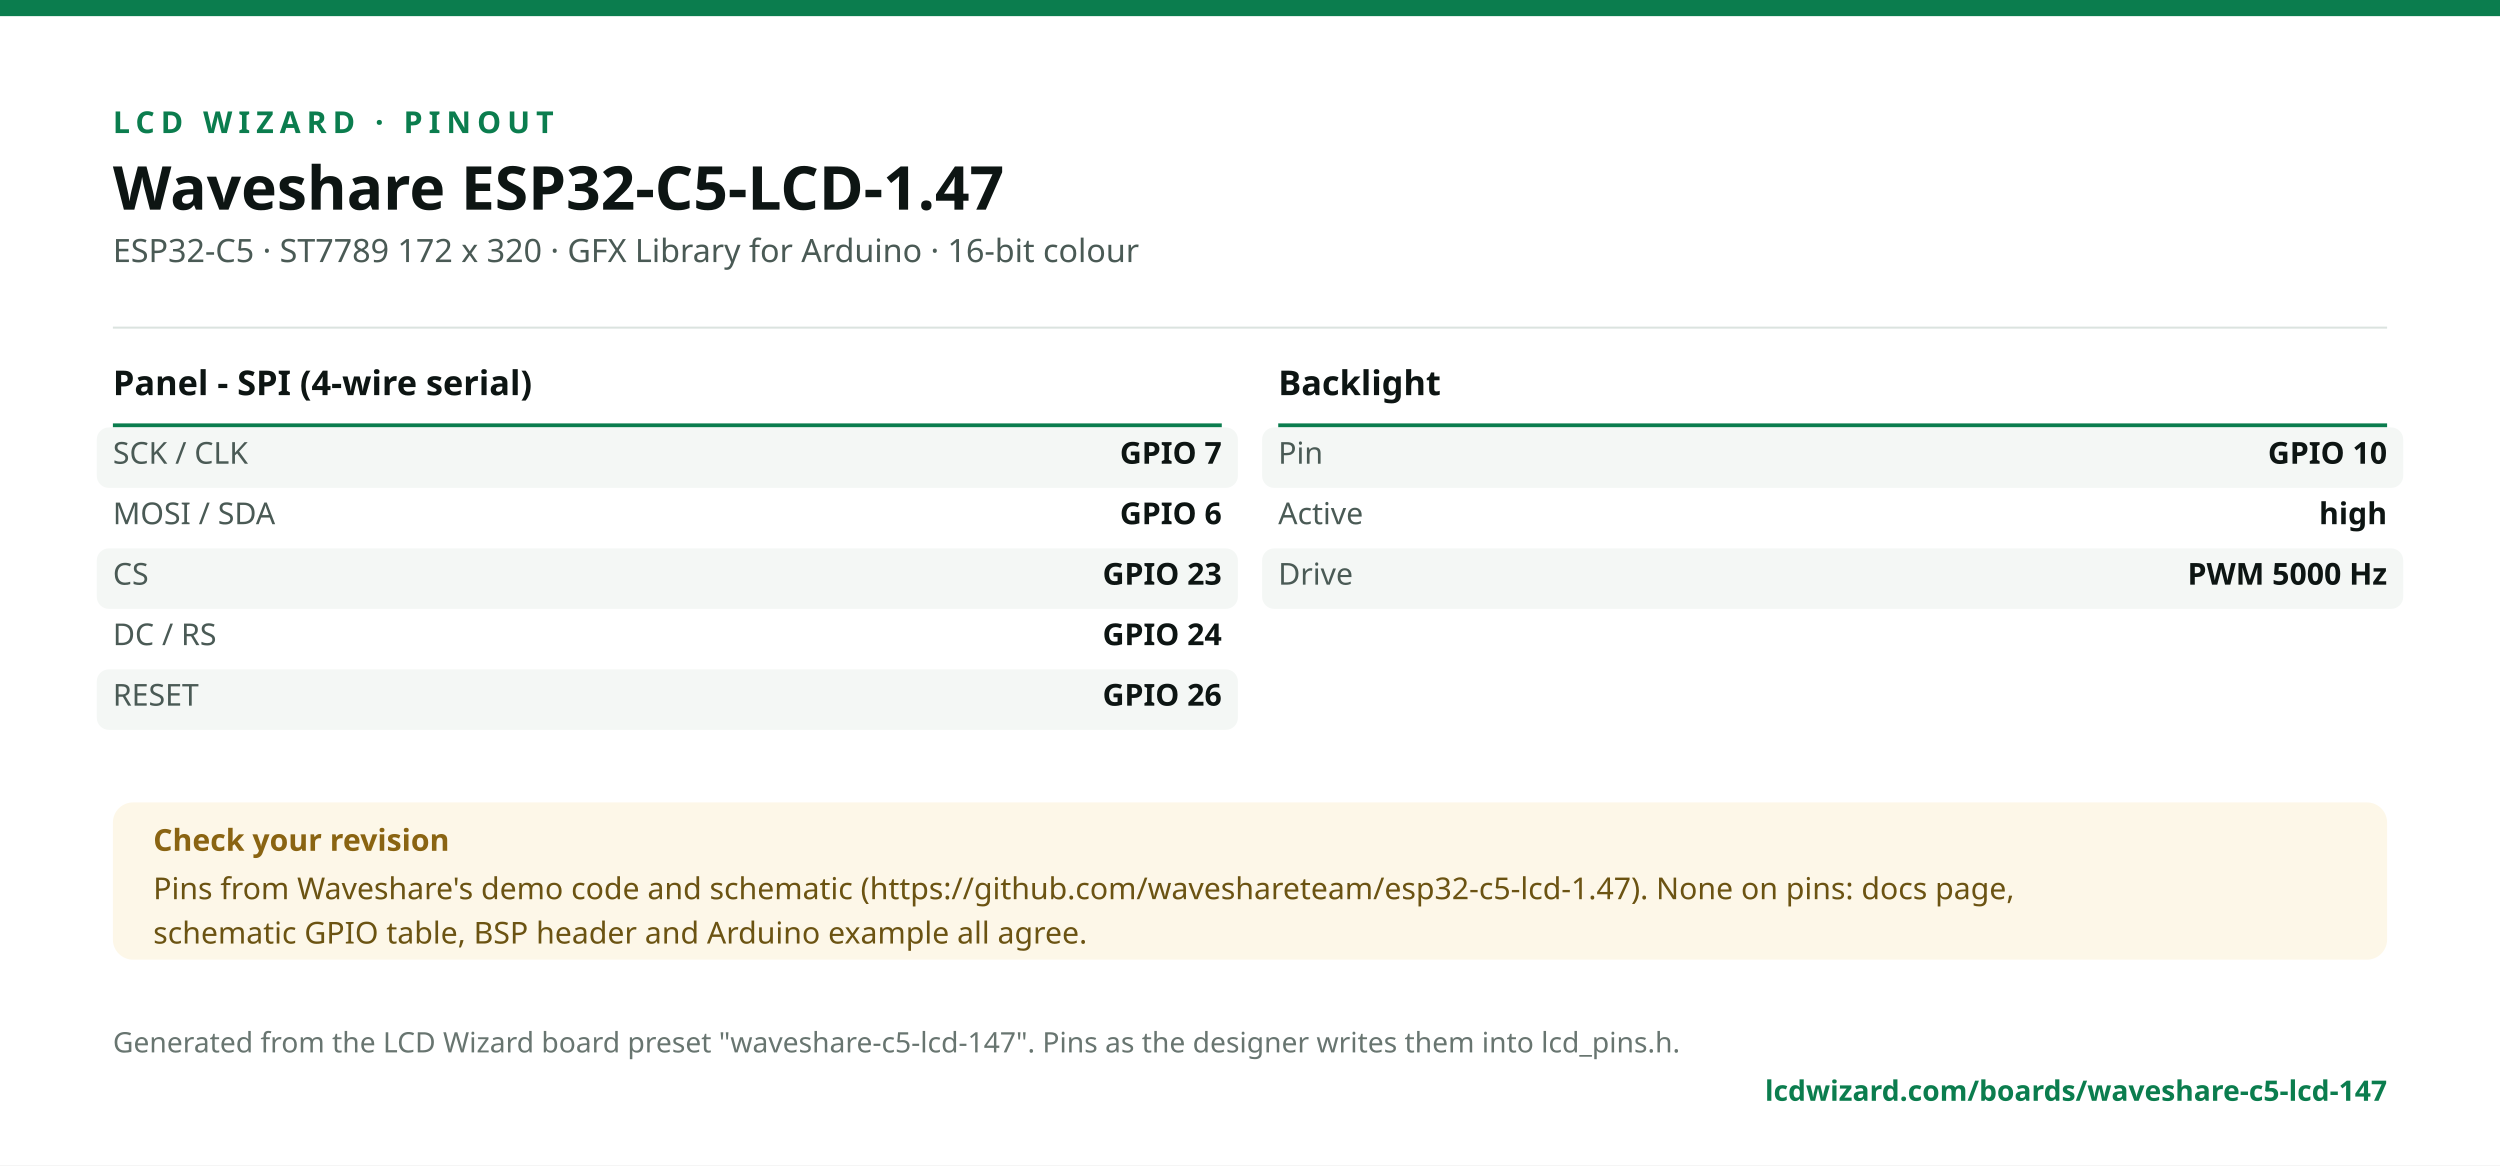
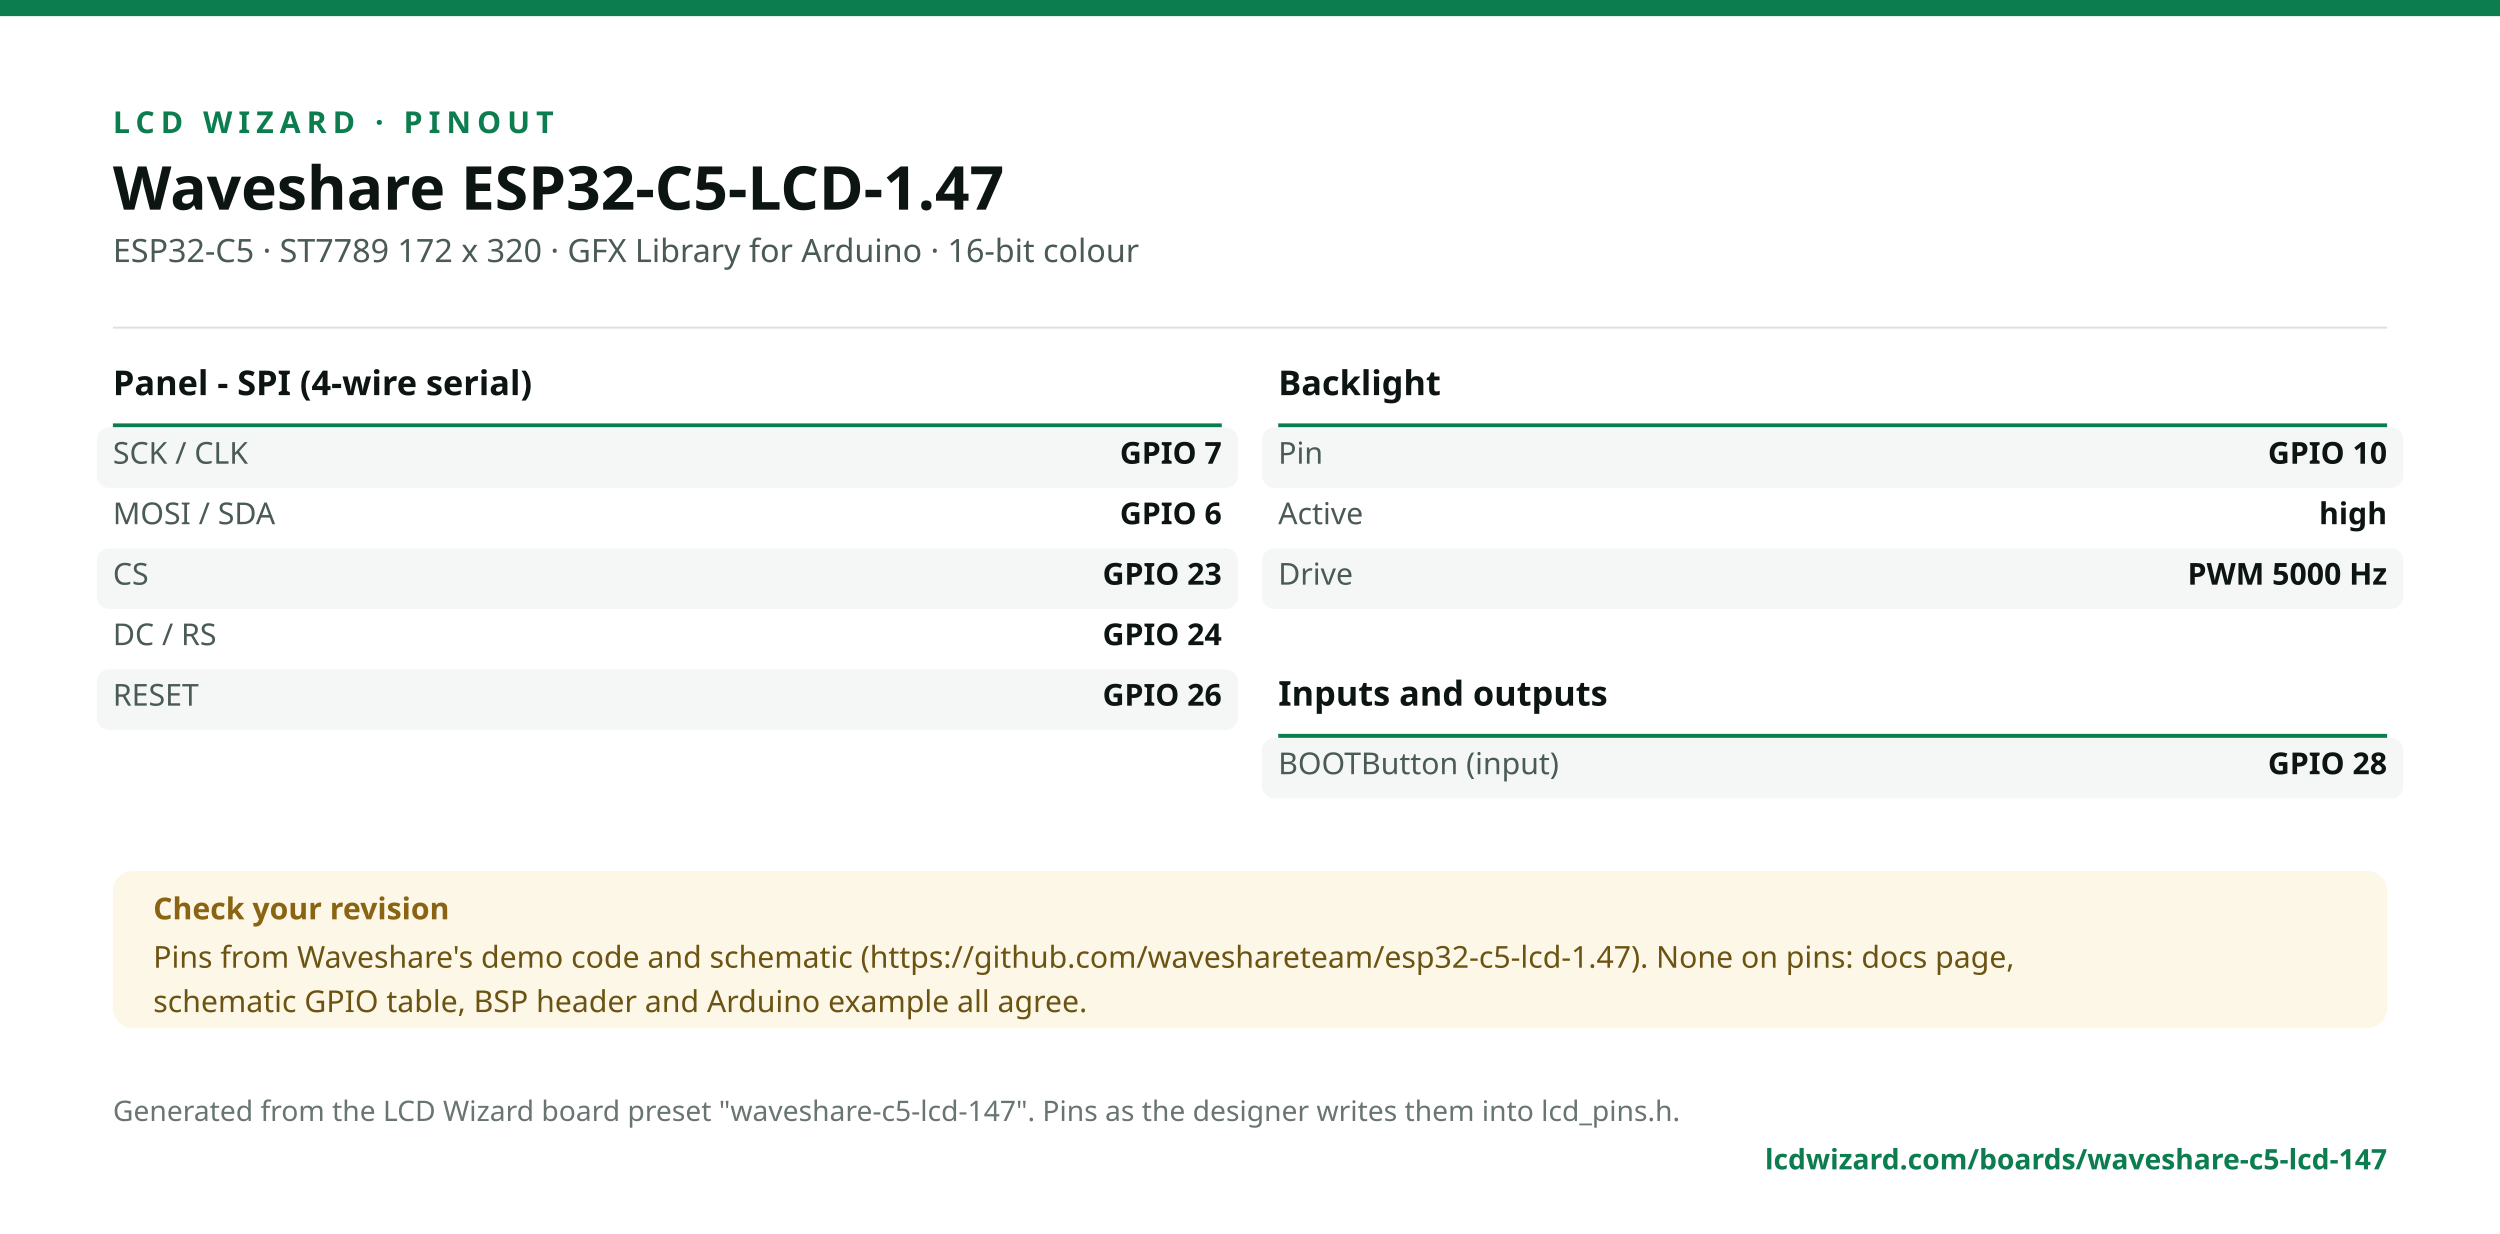
- <svg xmlns="http://www.w3.org/2000/svg" width="1240" height="578" viewBox="0 0 1240 578">
-   <rect width="1240" height="578" fill="#ffffff" />
+ <svg xmlns="http://www.w3.org/2000/svg" width="1240" height="612" viewBox="0 0 1240 612">
+   <rect width="1240" height="612" fill="#ffffff" />
  <rect x="0" y="0" width="1240" height="8" fill="#0b7d4e" />
  <text x="56" y="66" font-family="Montserrat" font-weight="700" font-size="15" letter-spacing="3" fill="#0b7d4e">LCD WIZARD  ·  PINOUT</text>
  <text x="56" y="104" font-family="Montserrat" font-weight="700" font-size="30" fill="#0d1513">Waveshare ESP32-C5-LCD-1.47</text>
  <text x="56" y="130" font-family="Montserrat" font-weight="500" font-size="16" fill="#4a5a55">ESP32-C5   ·   ST7789 172 x 320   ·   GFX Library for Arduino   ·   16-bit colour</text>
  <rect x="56" y="162" width="1128" height="1" fill="#dbe3df" />
  <text x="56" y="196" font-family="Montserrat" font-weight="700" font-size="17" fill="#0d1513">Panel - SPI (4-wire serial)</text>
  <rect x="56" y="210" width="550" height="2" fill="#0b7d4e" />
  <rect x="48" y="212" width="566" height="30" rx="6" fill="#f4f7f5" />
  <text x="56" y="230" font-family="Montserrat" font-weight="500" font-size="15" fill="#4a5a55">SCK / CLK</text>
  <text x="606" text-anchor="end" y="230" font-family="Montserrat" font-weight="700" font-size="15" fill="#0d1513">GPIO 7</text>
  <text x="56" y="260" font-family="Montserrat" font-weight="500" font-size="15" fill="#4a5a55">MOSI / SDA</text>
  <text x="606" text-anchor="end" y="260" font-family="Montserrat" font-weight="700" font-size="15" fill="#0d1513">GPIO 6</text>
  <rect x="48" y="272" width="566" height="30" rx="6" fill="#f4f7f5" />
  <text x="56" y="290" font-family="Montserrat" font-weight="500" font-size="15" fill="#4a5a55">CS</text>
  <text x="606" text-anchor="end" y="290" font-family="Montserrat" font-weight="700" font-size="15" fill="#0d1513">GPIO 23</text>
  <text x="56" y="320" font-family="Montserrat" font-weight="500" font-size="15" fill="#4a5a55">DC / RS</text>
  <text x="606" text-anchor="end" y="320" font-family="Montserrat" font-weight="700" font-size="15" fill="#0d1513">GPIO 24</text>
  <rect x="48" y="332" width="566" height="30" rx="6" fill="#f4f7f5" />
  <text x="56" y="350" font-family="Montserrat" font-weight="500" font-size="15" fill="#4a5a55">RESET</text>
  <text x="606" text-anchor="end" y="350" font-family="Montserrat" font-weight="700" font-size="15" fill="#0d1513">GPIO 26</text>
  <text x="634" y="196" font-family="Montserrat" font-weight="700" font-size="17" fill="#0d1513">Backlight</text>
  <rect x="634" y="210" width="550" height="2" fill="#0b7d4e" />
  <rect x="626" y="212" width="566" height="30" rx="6" fill="#f4f7f5" />
  <text x="634" y="230" font-family="Montserrat" font-weight="500" font-size="15" fill="#4a5a55">Pin</text>
  <text x="1184" text-anchor="end" y="230" font-family="Montserrat" font-weight="700" font-size="15" fill="#0d1513">GPIO 10</text>
  <text x="634" y="260" font-family="Montserrat" font-weight="500" font-size="15" fill="#4a5a55">Active</text>
  <text x="1184" text-anchor="end" y="260" font-family="Montserrat" font-weight="700" font-size="15" fill="#0d1513">high</text>
  <rect x="626" y="272" width="566" height="30" rx="6" fill="#f4f7f5" />
  <text x="634" y="290" font-family="Montserrat" font-weight="500" font-size="15" fill="#4a5a55">Drive</text>
  <text x="1184" text-anchor="end" y="290" font-family="Montserrat" font-weight="700" font-size="15" fill="#0d1513">PWM 5000 Hz</text>
-   <rect x="56" y="398" width="1128" height="78" rx="10" fill="#fdf7e8" />
-   <text x="76" y="422" font-family="Montserrat" font-weight="700" font-size="15" fill="#8a6412">Check your revision</text>
-   <text x="76" y="446" font-family="Montserrat" font-weight="500" font-size="15" fill="#6b5312">Pins from Waveshare's demo code and schematic (https://github.com/waveshareteam/esp32-c5-lcd-1.47). None on pins: docs page,</text>
-   <text x="76" y="468" font-family="Montserrat" font-weight="500" font-size="15" fill="#6b5312">schematic GPIO table, BSP header and Arduino example all agree.</text>
-   <text x="56" y="522" font-family="Montserrat" font-weight="500" font-size="14" fill="#687570">Generated from the LCD Wizard board preset "waveshare-c5-lcd-147". Pins as the designer writes them into lcd_pins.h.</text>
-   <text x="1184" text-anchor="end" y="546" font-family="Montserrat" font-weight="700" font-size="14" fill="#0b7d4e">lcdwizard.com/boards/waveshare-c5-lcd-147</text>
+   <text x="634" y="350" font-family="Montserrat" font-weight="700" font-size="17" fill="#0d1513">Inputs and outputs</text>
+   <rect x="634" y="364" width="550" height="2" fill="#0b7d4e" />
+   <rect x="626" y="366" width="566" height="30" rx="6" fill="#f4f7f5" />
+   <text x="634" y="384" font-family="Montserrat" font-weight="500" font-size="15" fill="#4a5a55">BOOTButton (input)</text>
+   <text x="1184" text-anchor="end" y="384" font-family="Montserrat" font-weight="700" font-size="15" fill="#0d1513">GPIO 28</text>
+   <rect x="56" y="432" width="1128" height="78" rx="10" fill="#fdf7e8" />
+   <text x="76" y="456" font-family="Montserrat" font-weight="700" font-size="15" fill="#8a6412">Check your revision</text>
+   <text x="76" y="480" font-family="Montserrat" font-weight="500" font-size="15" fill="#6b5312">Pins from Waveshare's demo code and schematic (https://github.com/waveshareteam/esp32-c5-lcd-1.47). None on pins: docs page,</text>
+   <text x="76" y="502" font-family="Montserrat" font-weight="500" font-size="15" fill="#6b5312">schematic GPIO table, BSP header and Arduino example all agree.</text>
+   <text x="56" y="556" font-family="Montserrat" font-weight="500" font-size="14" fill="#687570">Generated from the LCD Wizard board preset "waveshare-c5-lcd-147". Pins as the designer writes them into lcd_pins.h.</text>
+   <text x="1184" text-anchor="end" y="580" font-family="Montserrat" font-weight="700" font-size="14" fill="#0b7d4e">lcdwizard.com/boards/waveshare-c5-lcd-147</text>
</svg>
